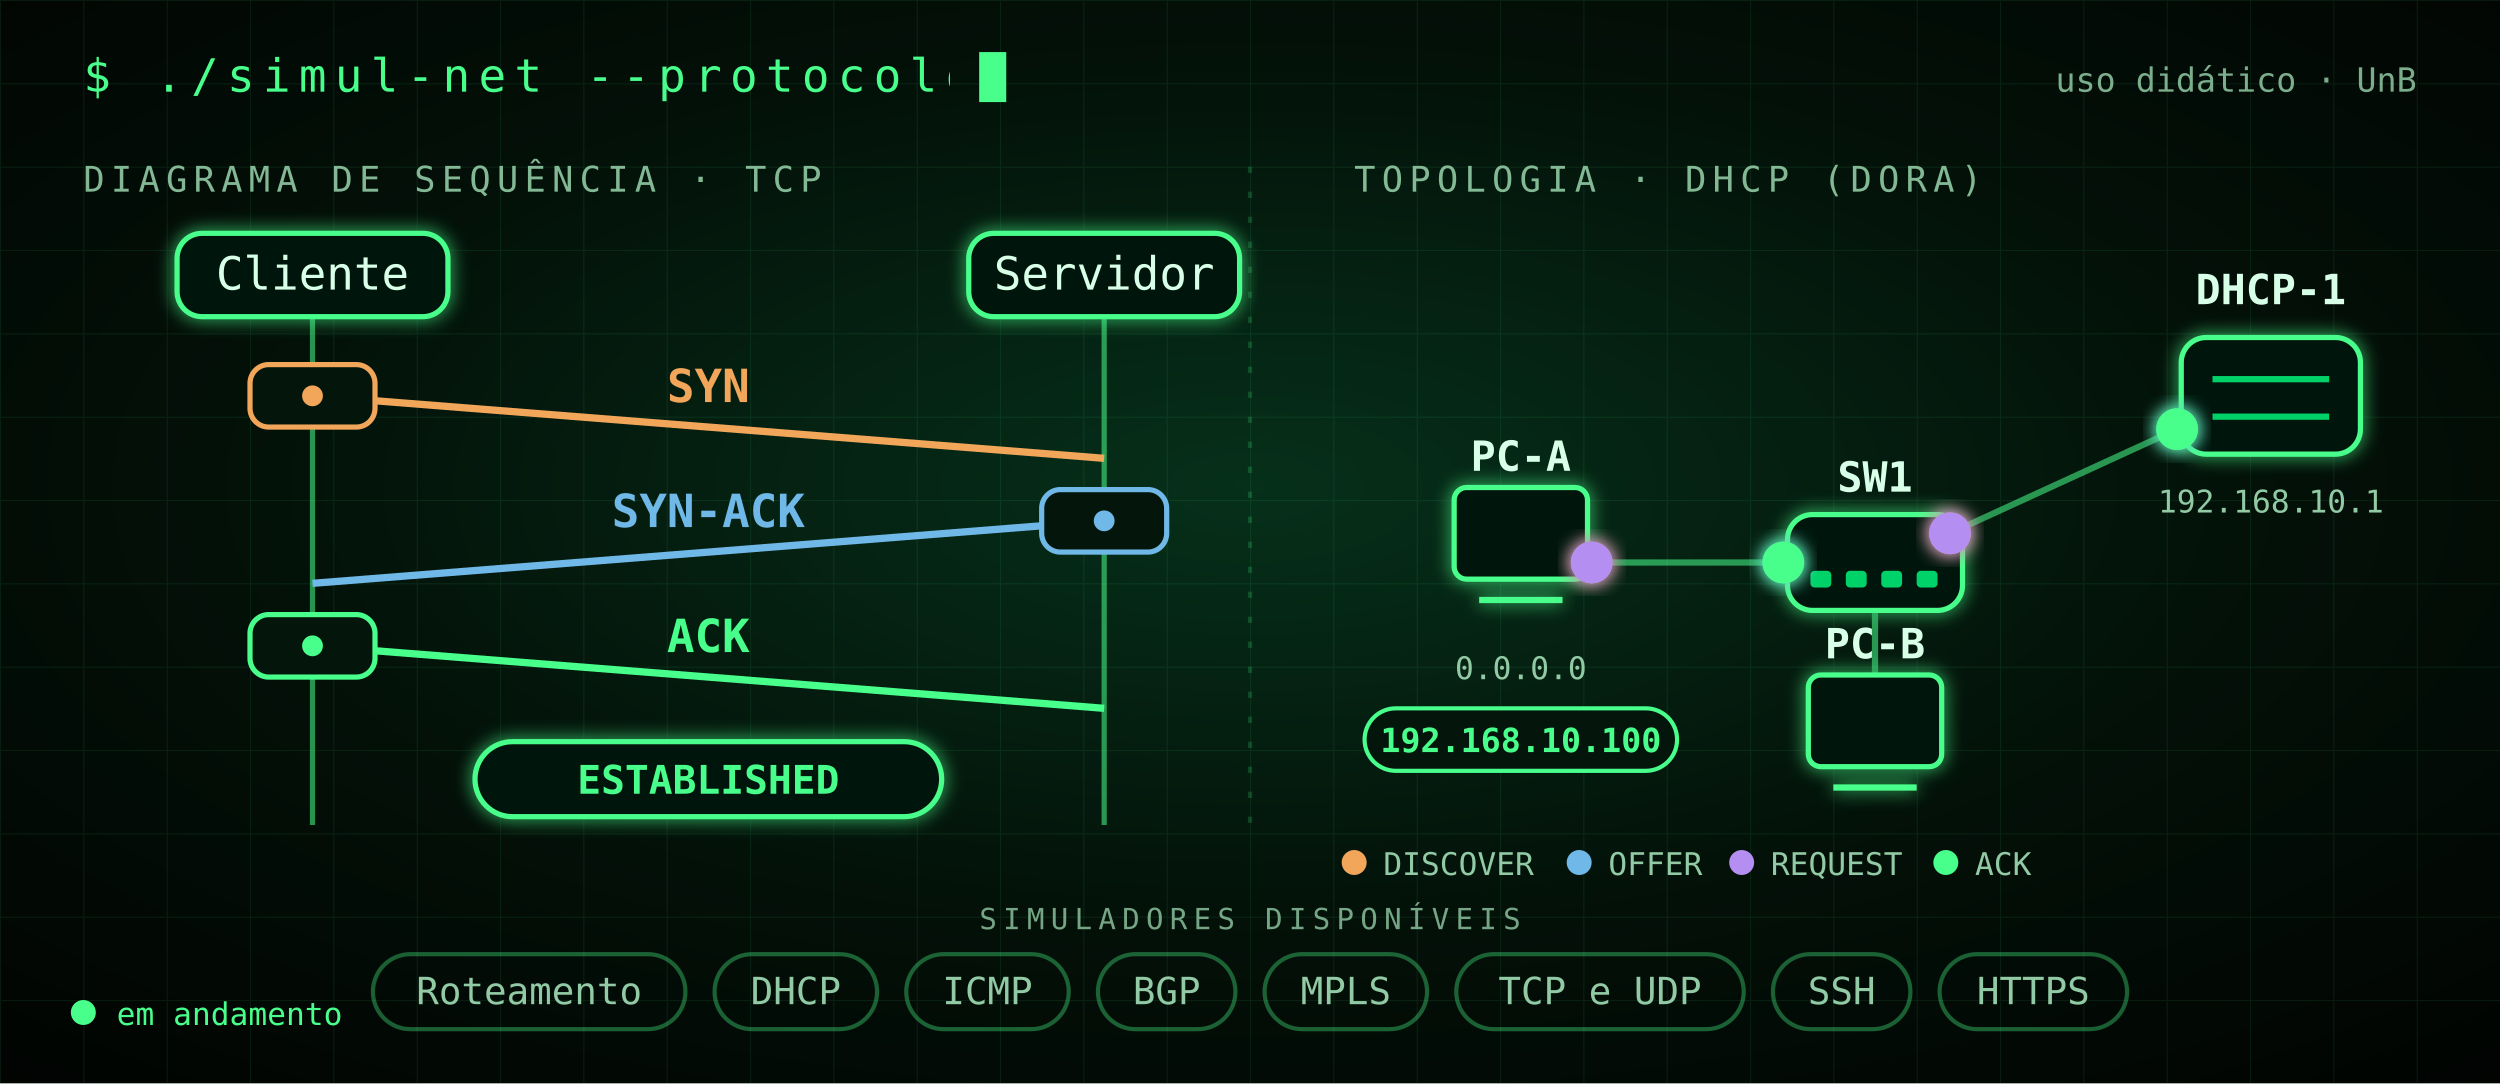
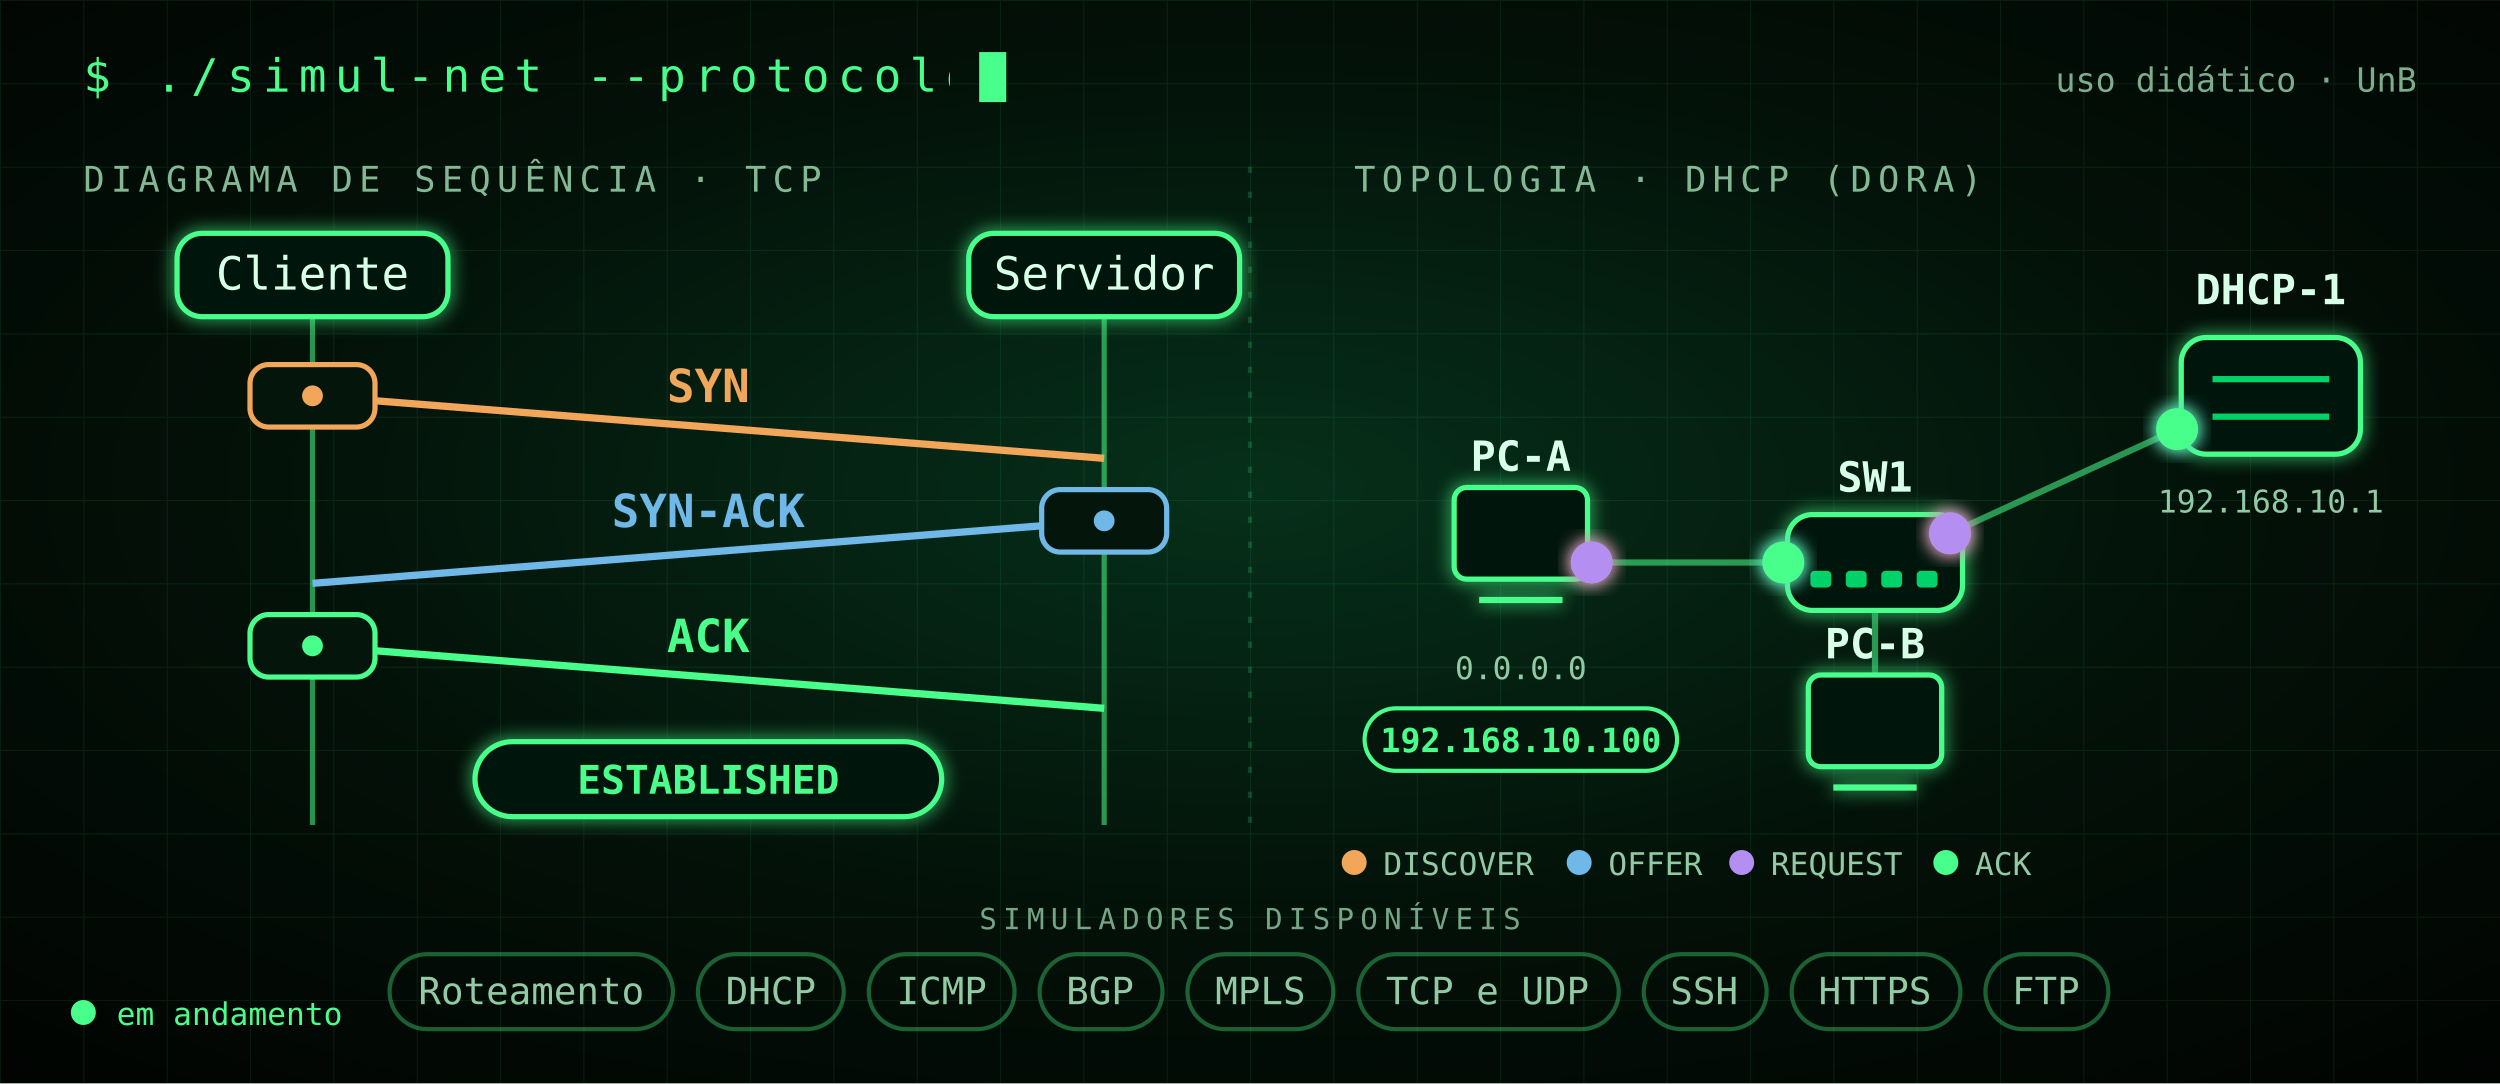
<svg xmlns="http://www.w3.org/2000/svg" viewBox="0 0 1200 520" width="1200" height="520" role="img" aria-labelledby="t d">
  <style>@keyframes p1{0%,5.800%{opacity:0;transform:translate(0,0)}6.000%{opacity:1;transform:translate(0,0)}17.000%{opacity:1;transform:translate(380px,30px)}18.600%,100%{opacity:0;transform:translate(380px,30px)}}
.p1{animation:p1 12s linear infinite}
@keyframes d1{0%,17.200%{opacity:0}17.500%,92.000%{opacity:1}95.000%,100%{opacity:0}}
.d1{animation:d1 12s linear infinite}
@keyframes p2{0%,21.800%{opacity:0;transform:translate(0,0)}22.000%{opacity:1;transform:translate(0,0)}33.000%{opacity:1;transform:translate(-380px,30px)}34.600%,100%{opacity:0;transform:translate(-380px,30px)}}
.p2{animation:p2 12s linear infinite}
@keyframes d2{0%,33.200%{opacity:0}33.500%,92.000%{opacity:1}95.000%,100%{opacity:0}}
.d2{animation:d2 12s linear infinite}
@keyframes p3{0%,37.800%{opacity:0;transform:translate(0,0)}38.000%{opacity:1;transform:translate(0,0)}49.000%{opacity:1;transform:translate(380px,30px)}50.600%,100%{opacity:0;transform:translate(380px,30px)}}
.p3{animation:p3 12s linear infinite}
@keyframes d3{0%,49.200%{opacity:0}49.500%,92.000%{opacity:1}95.000%,100%{opacity:0}}
.d3{animation:d3 12s linear infinite}
@keyframes est{0%,52.700%{opacity:0}53.000%,92.000%{opacity:1}95.000%,100%{opacity:0}}
.est{animation:est 12s linear infinite}
@keyframes q1a{0%,5.800%{opacity:0;transform:translate(0,0)}6.000%{opacity:1;transform:translate(0,0)}14.000%{opacity:1;transform:translate(92px,0px)}15.600%,100%{opacity:0;transform:translate(92px,0px)}}
.q1a{animation:q1a 12s linear infinite}
@keyframes q1b{0%,13.800%{opacity:0;transform:translate(0,0)}14.000%{opacity:1;transform:translate(0,0)}22.000%{opacity:1;transform:translate(109px,-50px)}23.600%,100%{opacity:0;transform:translate(109px,-50px)}}
.q1b{animation:q1b 12s linear infinite}
@keyframes q2a{0%,23.800%{opacity:0;transform:translate(0,0)}24.000%{opacity:1;transform:translate(0,0)}32.000%{opacity:1;transform:translate(-109px,50px)}33.600%,100%{opacity:0;transform:translate(-109px,50px)}}
.q2a{animation:q2a 12s linear infinite}
@keyframes q2b{0%,31.800%{opacity:0;transform:translate(0,0)}32.000%{opacity:1;transform:translate(0,0)}40.000%{opacity:1;transform:translate(-92px,0px)}41.600%,100%{opacity:0;transform:translate(-92px,0px)}}
.q2b{animation:q2b 12s linear infinite}
@keyframes q3a{0%,41.800%{opacity:0;transform:translate(0,0)}42.000%{opacity:1;transform:translate(0,0)}50.000%{opacity:1;transform:translate(92px,0px)}51.600%,100%{opacity:0;transform:translate(92px,0px)}}
.q3a{animation:q3a 12s linear infinite}
@keyframes q3b{0%,49.800%{opacity:0;transform:translate(0,0)}50.000%{opacity:1;transform:translate(0,0)}58.000%{opacity:1;transform:translate(109px,-50px)}59.600%,100%{opacity:0;transform:translate(109px,-50px)}}
.q3b{animation:q3b 12s linear infinite}
@keyframes q4a{0%,59.800%{opacity:0;transform:translate(0,0)}60.000%{opacity:1;transform:translate(0,0)}68.000%{opacity:1;transform:translate(-109px,50px)}69.600%,100%{opacity:0;transform:translate(-109px,50px)}}
.q4a{animation:q4a 12s linear infinite}
@keyframes q4b{0%,67.800%{opacity:0;transform:translate(0,0)}68.000%{opacity:1;transform:translate(0,0)}76.000%{opacity:1;transform:translate(-92px,0px)}77.600%,100%{opacity:0;transform:translate(-92px,0px)}}
.q4b{animation:q4b 12s linear infinite}
@keyframes bound{0%,77.700%{opacity:0}78.000%,92.000%{opacity:1}95.000%,100%{opacity:0}}
.bound{animation:bound 12s linear infinite}
@keyframes tw{0%{transform:scaleX(0)}8.333%,100%{transform:scaleX(1)}}
.twr{transform-box:fill-box;transform-origin:left center;animation:tw 12s steps(22,end) infinite}
.cursor{animation:blink 1s steps(1) infinite}@keyframes blink{50%{opacity:0}}
.gridmove{animation:gm 6s linear infinite}@keyframes gm{from{transform:translateY(0)}to{transform:translateY(40px)}}
.halo{transform-box:fill-box;transform-origin:center;animation:halo 3s ease-out infinite}.halo.b{animation-delay:1.5s}@keyframes halo{0%{transform:scale(1);opacity:.6}100%{transform:scale(1.35);opacity:0}}
.glow{animation:glowp 3s ease-in-out infinite}@keyframes glowp{0%,100%{filter:drop-shadow(0 0 3px rgba(72,255,139,.35))}50%{filter:drop-shadow(0 0 12px rgba(72,255,139,.95))}}
.dot{animation:dotp 1.8s ease-in-out infinite}@keyframes dotp{0%,100%{opacity:1}50%{opacity:.35}}
@keyframes chip{0%,10.4%{stroke-opacity:1;fill-opacity:.35}12.5%,100%{stroke-opacity:.35;fill-opacity:0}}
.chip{animation:chip 12s linear infinite}
@keyframes chipt{0%,10.4%{fill:#effff4}12.5%,100%{fill:#91caa4}}
.chipt{animation:chipt 12s linear infinite}
@media (prefers-reduced-motion:reduce){*{animation:none !important}.twr{transform:none}.p1,.p2,.p3,.q1a,.q1b,.q2a,.q2b,.q3a,.q3b,.q4a,.q4b{opacity:0}.d1,.d2,.d3,.est,.bound{opacity:1}}</style>
  <defs>
    <radialGradient id="bg" cx="50%" cy="45%" r="75%">
      <stop offset="0" stop-color="#06301a" />
      <stop offset="0.55" stop-color="#031008" />
      <stop offset="1" stop-color="#010301" />
    </radialGradient>
    <pattern id="grid" width="40" height="40" patternUnits="userSpaceOnUse">
      <path d="M40 0H0V40" fill="none" stroke="#48ff8b" stroke-opacity="0.08" stroke-width="1" />
    </pattern>
    <filter id="glow" x="-30%" y="-30%" width="160%" height="160%">
      <feGaussianBlur stdDeviation="4" result="b" />
      <feMerge>
        <feMergeNode in="b" />
        <feMergeNode in="SourceGraphic" />
      </feMerge>
    </filter>
    <clipPath id="twc">
      <rect class="twr" x="36" y="16" width="420" height="36" />
    </clipPath>
  </defs>
  <rect width="1200" height="520" fill="url(#bg)" />
  <rect class="gridmove" x="0" y="-40" width="1200" height="600" fill="url(#grid)" />
  <g clip-path="url(#twc)">
    <text x="40" y="44" font-family="'JetBrains Mono','IBM Plex Mono',SFMono-Regular,Consolas,monospace" font-size="22" letter-spacing="4" fill="#48ff8b">$ ./simul-net --protocolos</text>
  </g>
  <rect class="cursor" x="470" y="25" width="13" height="24" fill="#48ff8b" />
  <text x="1160" y="44" text-anchor="end" font-family="'JetBrains Mono','IBM Plex Mono',SFMono-Regular,Consolas,monospace" font-size="16" fill="#91caa4" opacity="0.85">uso didático · UnB</text>
  <path d="M600 80V400" stroke="#48ff8b" stroke-opacity="0.18" stroke-width="2" stroke-dasharray="3 9" />
  <text x="40" y="92" font-family="'JetBrains Mono','IBM Plex Mono',SFMono-Regular,Consolas,monospace" font-size="17" letter-spacing="3" fill="#91caa4" opacity="0.9">DIAGRAMA DE SEQUÊNCIA · TCP</text>
  <g filter="url(#glow)">
    <rect x="85" y="112" width="130" height="40" rx="12" fill="#04160b" stroke="#48ff8b" stroke-width="2.5" />
  </g>
  <text x="150" y="139" text-anchor="middle" font-family="'JetBrains Mono','IBM Plex Mono',SFMono-Regular,Consolas,monospace" font-size="22" fill="#d8ffe7">Cliente</text>
  <path d="M150 152V396" stroke="#48ff8b" stroke-opacity="0.55" stroke-width="2.5" />
  <g filter="url(#glow)">
    <rect x="465" y="112" width="130" height="40" rx="12" fill="#04160b" stroke="#48ff8b" stroke-width="2.5" />
  </g>
  <text x="530" y="139" text-anchor="middle" font-family="'JetBrains Mono','IBM Plex Mono',SFMono-Regular,Consolas,monospace" font-size="22" fill="#d8ffe7">Servidor</text>
  <path d="M530 152V396" stroke="#48ff8b" stroke-opacity="0.55" stroke-width="2.5" />
  <path d="M150 190L530 220" stroke="#f2a65a" stroke-opacity="0.22" stroke-width="2.5" stroke-dasharray="4 8" />
  <g class="d1">
    <path d="M150 190L530 220" stroke="#f2a65a" stroke-width="3.5" />
    <text x="340" y="193" text-anchor="middle" font-family="'JetBrains Mono','IBM Plex Mono',SFMono-Regular,Consolas,monospace" font-size="22" font-weight="700" fill="#f2a65a">SYN</text>
  </g>
  <g transform="translate(150,190)">
    <g class="p1">
      <rect x="-30" y="-15" width="60" height="30" rx="9" fill="#04160b" stroke="#f2a65a" stroke-width="2.5" />
      <circle r="5" fill="#f2a65a" />
    </g>
  </g>
  <path d="M530 250L150 280" stroke="#6fb8e8" stroke-opacity="0.22" stroke-width="2.5" stroke-dasharray="4 8" />
  <g class="d2">
    <path d="M530 250L150 280" stroke="#6fb8e8" stroke-width="3.5" />
    <text x="340" y="253" text-anchor="middle" font-family="'JetBrains Mono','IBM Plex Mono',SFMono-Regular,Consolas,monospace" font-size="22" font-weight="700" fill="#6fb8e8">SYN-ACK</text>
  </g>
  <g transform="translate(530,250)">
    <g class="p2">
      <rect x="-30" y="-15" width="60" height="30" rx="9" fill="#04160b" stroke="#6fb8e8" stroke-width="2.5" />
      <circle r="5" fill="#6fb8e8" />
    </g>
  </g>
  <path d="M150 310L530 340" stroke="#48ff8b" stroke-opacity="0.22" stroke-width="2.5" stroke-dasharray="4 8" />
  <g class="d3">
    <path d="M150 310L530 340" stroke="#48ff8b" stroke-width="3.5" />
    <text x="340" y="313" text-anchor="middle" font-family="'JetBrains Mono','IBM Plex Mono',SFMono-Regular,Consolas,monospace" font-size="22" font-weight="700" fill="#48ff8b">ACK</text>
  </g>
  <g transform="translate(150,310)">
    <g class="p3">
      <rect x="-30" y="-15" width="60" height="30" rx="9" fill="#04160b" stroke="#48ff8b" stroke-width="2.5" />
      <circle r="5" fill="#48ff8b" />
    </g>
  </g>
  <g class="est">
    <g filter="url(#glow)">
      <rect x="228" y="356" width="224" height="36" rx="18" fill="#04160b" stroke="#48ff8b" stroke-width="2.5" />
    </g>
    <text x="340" y="381" text-anchor="middle" font-family="'JetBrains Mono','IBM Plex Mono',SFMono-Regular,Consolas,monospace" font-size="19" font-weight="700" fill="#48ff8b">ESTABLISHED</text>
  </g>
  <text x="650" y="92" font-family="'JetBrains Mono','IBM Plex Mono',SFMono-Regular,Consolas,monospace" font-size="17" letter-spacing="3" fill="#91caa4" opacity="0.9">TOPOLOGIA · DHCP (DORA)</text>
  <path d="M764 270L856 270" stroke="#48ff8b" stroke-opacity="0.55" stroke-width="3" />
  <path d="M936 256L1045 206" stroke="#48ff8b" stroke-opacity="0.55" stroke-width="3" />
  <path d="M900 294L900 324" stroke="#48ff8b" stroke-opacity="0.55" stroke-width="3" />
  <g filter="url(#glow)">
    <rect x="698" y="234" width="64" height="44" rx="6" fill="#04160b" stroke="#48ff8b" stroke-width="2.5" />
    <path d="M710 288H750" stroke="#48ff8b" stroke-width="3" />
  </g>
  <text x="730" y="226" text-anchor="middle" font-family="'JetBrains Mono','IBM Plex Mono',SFMono-Regular,Consolas,monospace" font-size="20" font-weight="700" fill="#d8ffe7">PC-A</text>
  <text x="730" y="326" text-anchor="middle" font-family="'JetBrains Mono','IBM Plex Mono',SFMono-Regular,Consolas,monospace" font-size="15" fill="#91caa4">0.0.0.0</text>
  <g filter="url(#glow)">
    <rect x="858" y="247" width="84" height="46" rx="12" fill="#04160b" stroke="#48ff8b" stroke-width="2.5" />
    <rect x="869" y="274" width="10" height="8" rx="2" fill="#00d26a" />
    <rect x="886" y="274" width="10" height="8" rx="2" fill="#00d26a" />
    <rect x="903" y="274" width="10" height="8" rx="2" fill="#00d26a" />
    <rect x="920" y="274" width="10" height="8" rx="2" fill="#00d26a" />
  </g>
  <text x="900" y="236" text-anchor="middle" font-family="'JetBrains Mono','IBM Plex Mono',SFMono-Regular,Consolas,monospace" font-size="20" font-weight="700" fill="#d8ffe7">SW1</text>
  <g filter="url(#glow)">
    <rect x="1047" y="162" width="86" height="56" rx="12" fill="#04160b" stroke="#48ff8b" stroke-width="2.5" />
    <path d="M1062 182H1118 M1062 200H1118" stroke="#00d26a" stroke-width="3" />
  </g>
  <text x="1090" y="146" text-anchor="middle" font-family="'JetBrains Mono','IBM Plex Mono',SFMono-Regular,Consolas,monospace" font-size="20" font-weight="700" fill="#d8ffe7">DHCP-1</text>
  <text x="1090" y="246" text-anchor="middle" font-family="'JetBrains Mono','IBM Plex Mono',SFMono-Regular,Consolas,monospace" font-size="15" fill="#91caa4">192.168.10.1</text>
  <g filter="url(#glow)">
    <rect x="868" y="324" width="64" height="44" rx="6" fill="#04160b" stroke="#48ff8b" stroke-width="2.5" />
    <path d="M880 378H920" stroke="#48ff8b" stroke-width="3" />
  </g>
  <text x="900" y="316" text-anchor="middle" font-family="'JetBrains Mono','IBM Plex Mono',SFMono-Regular,Consolas,monospace" font-size="20" font-weight="700" fill="#d8ffe7">PC-B</text>
  <g class="bound">
    <rect x="655" y="340" width="150" height="30" rx="15" fill="#04160b" stroke="#48ff8b" stroke-width="2" />
    <text x="730" y="361" text-anchor="middle" font-family="'JetBrains Mono','IBM Plex Mono',SFMono-Regular,Consolas,monospace" font-size="16" font-weight="700" fill="#48ff8b">192.168.10.100</text>
  </g>
  <g transform="translate(764,270)">
    <g class="q1a">
      <circle r="10" fill="#f2a65a" filter="url(#glow)" />
    </g>
  </g>
  <g transform="translate(936,256)">
    <g class="q1b">
      <circle r="10" fill="#f2a65a" filter="url(#glow)" />
    </g>
  </g>
  <g transform="translate(1045,206)">
    <g class="q2a">
      <circle r="10" fill="#6fb8e8" filter="url(#glow)" />
    </g>
  </g>
  <g transform="translate(856,270)">
    <g class="q2b">
      <circle r="10" fill="#6fb8e8" filter="url(#glow)" />
    </g>
  </g>
  <g transform="translate(764,270)">
    <g class="q3a">
      <circle r="10" fill="#b48ef0" filter="url(#glow)" />
    </g>
  </g>
  <g transform="translate(936,256)">
    <g class="q3b">
      <circle r="10" fill="#b48ef0" filter="url(#glow)" />
    </g>
  </g>
  <g transform="translate(1045,206)">
    <g class="q4a">
      <circle r="10" fill="#48ff8b" filter="url(#glow)" />
    </g>
  </g>
  <g transform="translate(856,270)">
    <g class="q4b">
      <circle r="10" fill="#48ff8b" filter="url(#glow)" />
    </g>
  </g>
  <circle cx="650" cy="414" r="6" fill="#f2a65a" />
  <text x="664" y="420" font-family="'JetBrains Mono','IBM Plex Mono',SFMono-Regular,Consolas,monospace" font-size="15" fill="#91caa4">DISCOVER</text>
  <circle cx="758" cy="414" r="6" fill="#6fb8e8" />
  <text x="772" y="420" font-family="'JetBrains Mono','IBM Plex Mono',SFMono-Regular,Consolas,monospace" font-size="15" fill="#91caa4">OFFER</text>
  <circle cx="836" cy="414" r="6" fill="#b48ef0" />
  <text x="850" y="420" font-family="'JetBrains Mono','IBM Plex Mono',SFMono-Regular,Consolas,monospace" font-size="15" fill="#91caa4">REQUEST</text>
  <circle cx="934" cy="414" r="6" fill="#48ff8b" />
  <text x="948" y="420" font-family="'JetBrains Mono','IBM Plex Mono',SFMono-Regular,Consolas,monospace" font-size="15" fill="#91caa4">ACK</text>
  <text x="600" y="446" text-anchor="middle" font-family="'JetBrains Mono','IBM Plex Mono',SFMono-Regular,Consolas,monospace" font-size="14" letter-spacing="3" fill="#91caa4" opacity="0.8">SIMULADORES DISPONÍVEIS</text>
  <g>
-     <rect class="chip" style="animation-delay:0s" x="179" y="458" width="150" height="36" rx="18" fill="#48ff8b" fill-opacity="0" stroke="#48ff8b" stroke-opacity="0.35" stroke-width="2" />
-     <text class="chipt" style="animation-delay:0s" x="254" y="482" text-anchor="middle" font-family="'JetBrains Mono','IBM Plex Mono',SFMono-Regular,Consolas,monospace" font-size="18" fill="#91caa4">Roteamento</text>
-   </g>
-   <g>
-     <rect class="chip" style="animation-delay:-10.5s" x="343" y="458" width="78" height="36" rx="18" fill="#48ff8b" fill-opacity="0" stroke="#48ff8b" stroke-opacity="0.35" stroke-width="2" />
-     <text class="chipt" style="animation-delay:-10.5s" x="382" y="482" text-anchor="middle" font-family="'JetBrains Mono','IBM Plex Mono',SFMono-Regular,Consolas,monospace" font-size="18" fill="#91caa4">DHCP</text>
-   </g>
-   <g>
-     <rect class="chip" style="animation-delay:-9.0s" x="435" y="458" width="78" height="36" rx="18" fill="#48ff8b" fill-opacity="0" stroke="#48ff8b" stroke-opacity="0.35" stroke-width="2" />
-     <text class="chipt" style="animation-delay:-9.0s" x="474" y="482" text-anchor="middle" font-family="'JetBrains Mono','IBM Plex Mono',SFMono-Regular,Consolas,monospace" font-size="18" fill="#91caa4">ICMP</text>
-   </g>
-   <g>
-     <rect class="chip" style="animation-delay:-7.5s" x="527" y="458" width="66" height="36" rx="18" fill="#48ff8b" fill-opacity="0" stroke="#48ff8b" stroke-opacity="0.35" stroke-width="2" />
-     <text class="chipt" style="animation-delay:-7.5s" x="560" y="482" text-anchor="middle" font-family="'JetBrains Mono','IBM Plex Mono',SFMono-Regular,Consolas,monospace" font-size="18" fill="#91caa4">BGP</text>
-   </g>
-   <g>
-     <rect class="chip" style="animation-delay:-6.0s" x="607" y="458" width="78" height="36" rx="18" fill="#48ff8b" fill-opacity="0" stroke="#48ff8b" stroke-opacity="0.35" stroke-width="2" />
-     <text class="chipt" style="animation-delay:-6.0s" x="646" y="482" text-anchor="middle" font-family="'JetBrains Mono','IBM Plex Mono',SFMono-Regular,Consolas,monospace" font-size="18" fill="#91caa4">MPLS</text>
-   </g>
-   <g>
-     <rect class="chip" style="animation-delay:-4.5s" x="699" y="458" width="138" height="36" rx="18" fill="#48ff8b" fill-opacity="0" stroke="#48ff8b" stroke-opacity="0.35" stroke-width="2" />
-     <text class="chipt" style="animation-delay:-4.5s" x="768" y="482" text-anchor="middle" font-family="'JetBrains Mono','IBM Plex Mono',SFMono-Regular,Consolas,monospace" font-size="18" fill="#91caa4">TCP e UDP</text>
-   </g>
-   <g>
-     <rect class="chip" style="animation-delay:-3.0s" x="851" y="458" width="66" height="36" rx="18" fill="#48ff8b" fill-opacity="0" stroke="#48ff8b" stroke-opacity="0.35" stroke-width="2" />
-     <text class="chipt" style="animation-delay:-3.0s" x="884" y="482" text-anchor="middle" font-family="'JetBrains Mono','IBM Plex Mono',SFMono-Regular,Consolas,monospace" font-size="18" fill="#91caa4">SSH</text>
-   </g>
-   <g>
-     <rect class="chip" style="animation-delay:-1.5s" x="931" y="458" width="90" height="36" rx="18" fill="#48ff8b" fill-opacity="0" stroke="#48ff8b" stroke-opacity="0.35" stroke-width="2" />
-     <text class="chipt" style="animation-delay:-1.5s" x="976" y="482" text-anchor="middle" font-family="'JetBrains Mono','IBM Plex Mono',SFMono-Regular,Consolas,monospace" font-size="18" fill="#91caa4">HTTPS</text>
+     <rect class="chip" style="animation-delay:0s" x="187" y="458" width="136" height="36" rx="18" fill="#48ff8b" fill-opacity="0" stroke="#48ff8b" stroke-opacity="0.35" stroke-width="2" />
+     <text class="chipt" style="animation-delay:0s" x="255" y="482" text-anchor="middle" font-family="'JetBrains Mono','IBM Plex Mono',SFMono-Regular,Consolas,monospace" font-size="18" fill="#91caa4">Roteamento</text>
+   </g>
+   <g>
+     <rect class="chip" style="animation-delay:-10.5s" x="335" y="458" width="70" height="36" rx="18" fill="#48ff8b" fill-opacity="0" stroke="#48ff8b" stroke-opacity="0.35" stroke-width="2" />
+     <text class="chipt" style="animation-delay:-10.5s" x="370" y="482" text-anchor="middle" font-family="'JetBrains Mono','IBM Plex Mono',SFMono-Regular,Consolas,monospace" font-size="18" fill="#91caa4">DHCP</text>
+   </g>
+   <g>
+     <rect class="chip" style="animation-delay:-9.0s" x="417" y="458" width="70" height="36" rx="18" fill="#48ff8b" fill-opacity="0" stroke="#48ff8b" stroke-opacity="0.35" stroke-width="2" />
+     <text class="chipt" style="animation-delay:-9.0s" x="452" y="482" text-anchor="middle" font-family="'JetBrains Mono','IBM Plex Mono',SFMono-Regular,Consolas,monospace" font-size="18" fill="#91caa4">ICMP</text>
+   </g>
+   <g>
+     <rect class="chip" style="animation-delay:-7.5s" x="499" y="458" width="59" height="36" rx="18" fill="#48ff8b" fill-opacity="0" stroke="#48ff8b" stroke-opacity="0.35" stroke-width="2" />
+     <text class="chipt" style="animation-delay:-7.5s" x="528" y="482" text-anchor="middle" font-family="'JetBrains Mono','IBM Plex Mono',SFMono-Regular,Consolas,monospace" font-size="18" fill="#91caa4">BGP</text>
+   </g>
+   <g>
+     <rect class="chip" style="animation-delay:-6.0s" x="570" y="458" width="70" height="36" rx="18" fill="#48ff8b" fill-opacity="0" stroke="#48ff8b" stroke-opacity="0.35" stroke-width="2" />
+     <text class="chipt" style="animation-delay:-6.0s" x="605" y="482" text-anchor="middle" font-family="'JetBrains Mono','IBM Plex Mono',SFMono-Regular,Consolas,monospace" font-size="18" fill="#91caa4">MPLS</text>
+   </g>
+   <g>
+     <rect class="chip" style="animation-delay:-4.5s" x="652" y="458" width="125" height="36" rx="18" fill="#48ff8b" fill-opacity="0" stroke="#48ff8b" stroke-opacity="0.35" stroke-width="2" />
+     <text class="chipt" style="animation-delay:-4.5s" x="714" y="482" text-anchor="middle" font-family="'JetBrains Mono','IBM Plex Mono',SFMono-Regular,Consolas,monospace" font-size="18" fill="#91caa4">TCP e UDP</text>
+   </g>
+   <g>
+     <rect class="chip" style="animation-delay:-3.0s" x="789" y="458" width="59" height="36" rx="18" fill="#48ff8b" fill-opacity="0" stroke="#48ff8b" stroke-opacity="0.35" stroke-width="2" />
+     <text class="chipt" style="animation-delay:-3.0s" x="818" y="482" text-anchor="middle" font-family="'JetBrains Mono','IBM Plex Mono',SFMono-Regular,Consolas,monospace" font-size="18" fill="#91caa4">SSH</text>
+   </g>
+   <g>
+     <rect class="chip" style="animation-delay:-1.5s" x="860" y="458" width="81" height="36" rx="18" fill="#48ff8b" fill-opacity="0" stroke="#48ff8b" stroke-opacity="0.35" stroke-width="2" />
+     <text class="chipt" style="animation-delay:-1.5s" x="900" y="482" text-anchor="middle" font-family="'JetBrains Mono','IBM Plex Mono',SFMono-Regular,Consolas,monospace" font-size="18" fill="#91caa4">HTTPS</text>
+   </g>
+   <g>
+     <rect class="chip" style="animation-delay:-0.0s" x="953" y="458" width="59" height="36" rx="18" fill="#48ff8b" fill-opacity="0" stroke="#48ff8b" stroke-opacity="0.35" stroke-width="2" />
+     <text class="chipt" style="animation-delay:-0.0s" x="982" y="482" text-anchor="middle" font-family="'JetBrains Mono','IBM Plex Mono',SFMono-Regular,Consolas,monospace" font-size="18" fill="#91caa4">FTP</text>
  </g>
  <circle class="dot" cx="40" cy="486" r="6" fill="#48ff8b" />
  <text x="56" y="492" font-family="'JetBrains Mono','IBM Plex Mono',SFMono-Regular,Consolas,monospace" font-size="15" fill="#48ff8b">em andamento</text>
</svg>
